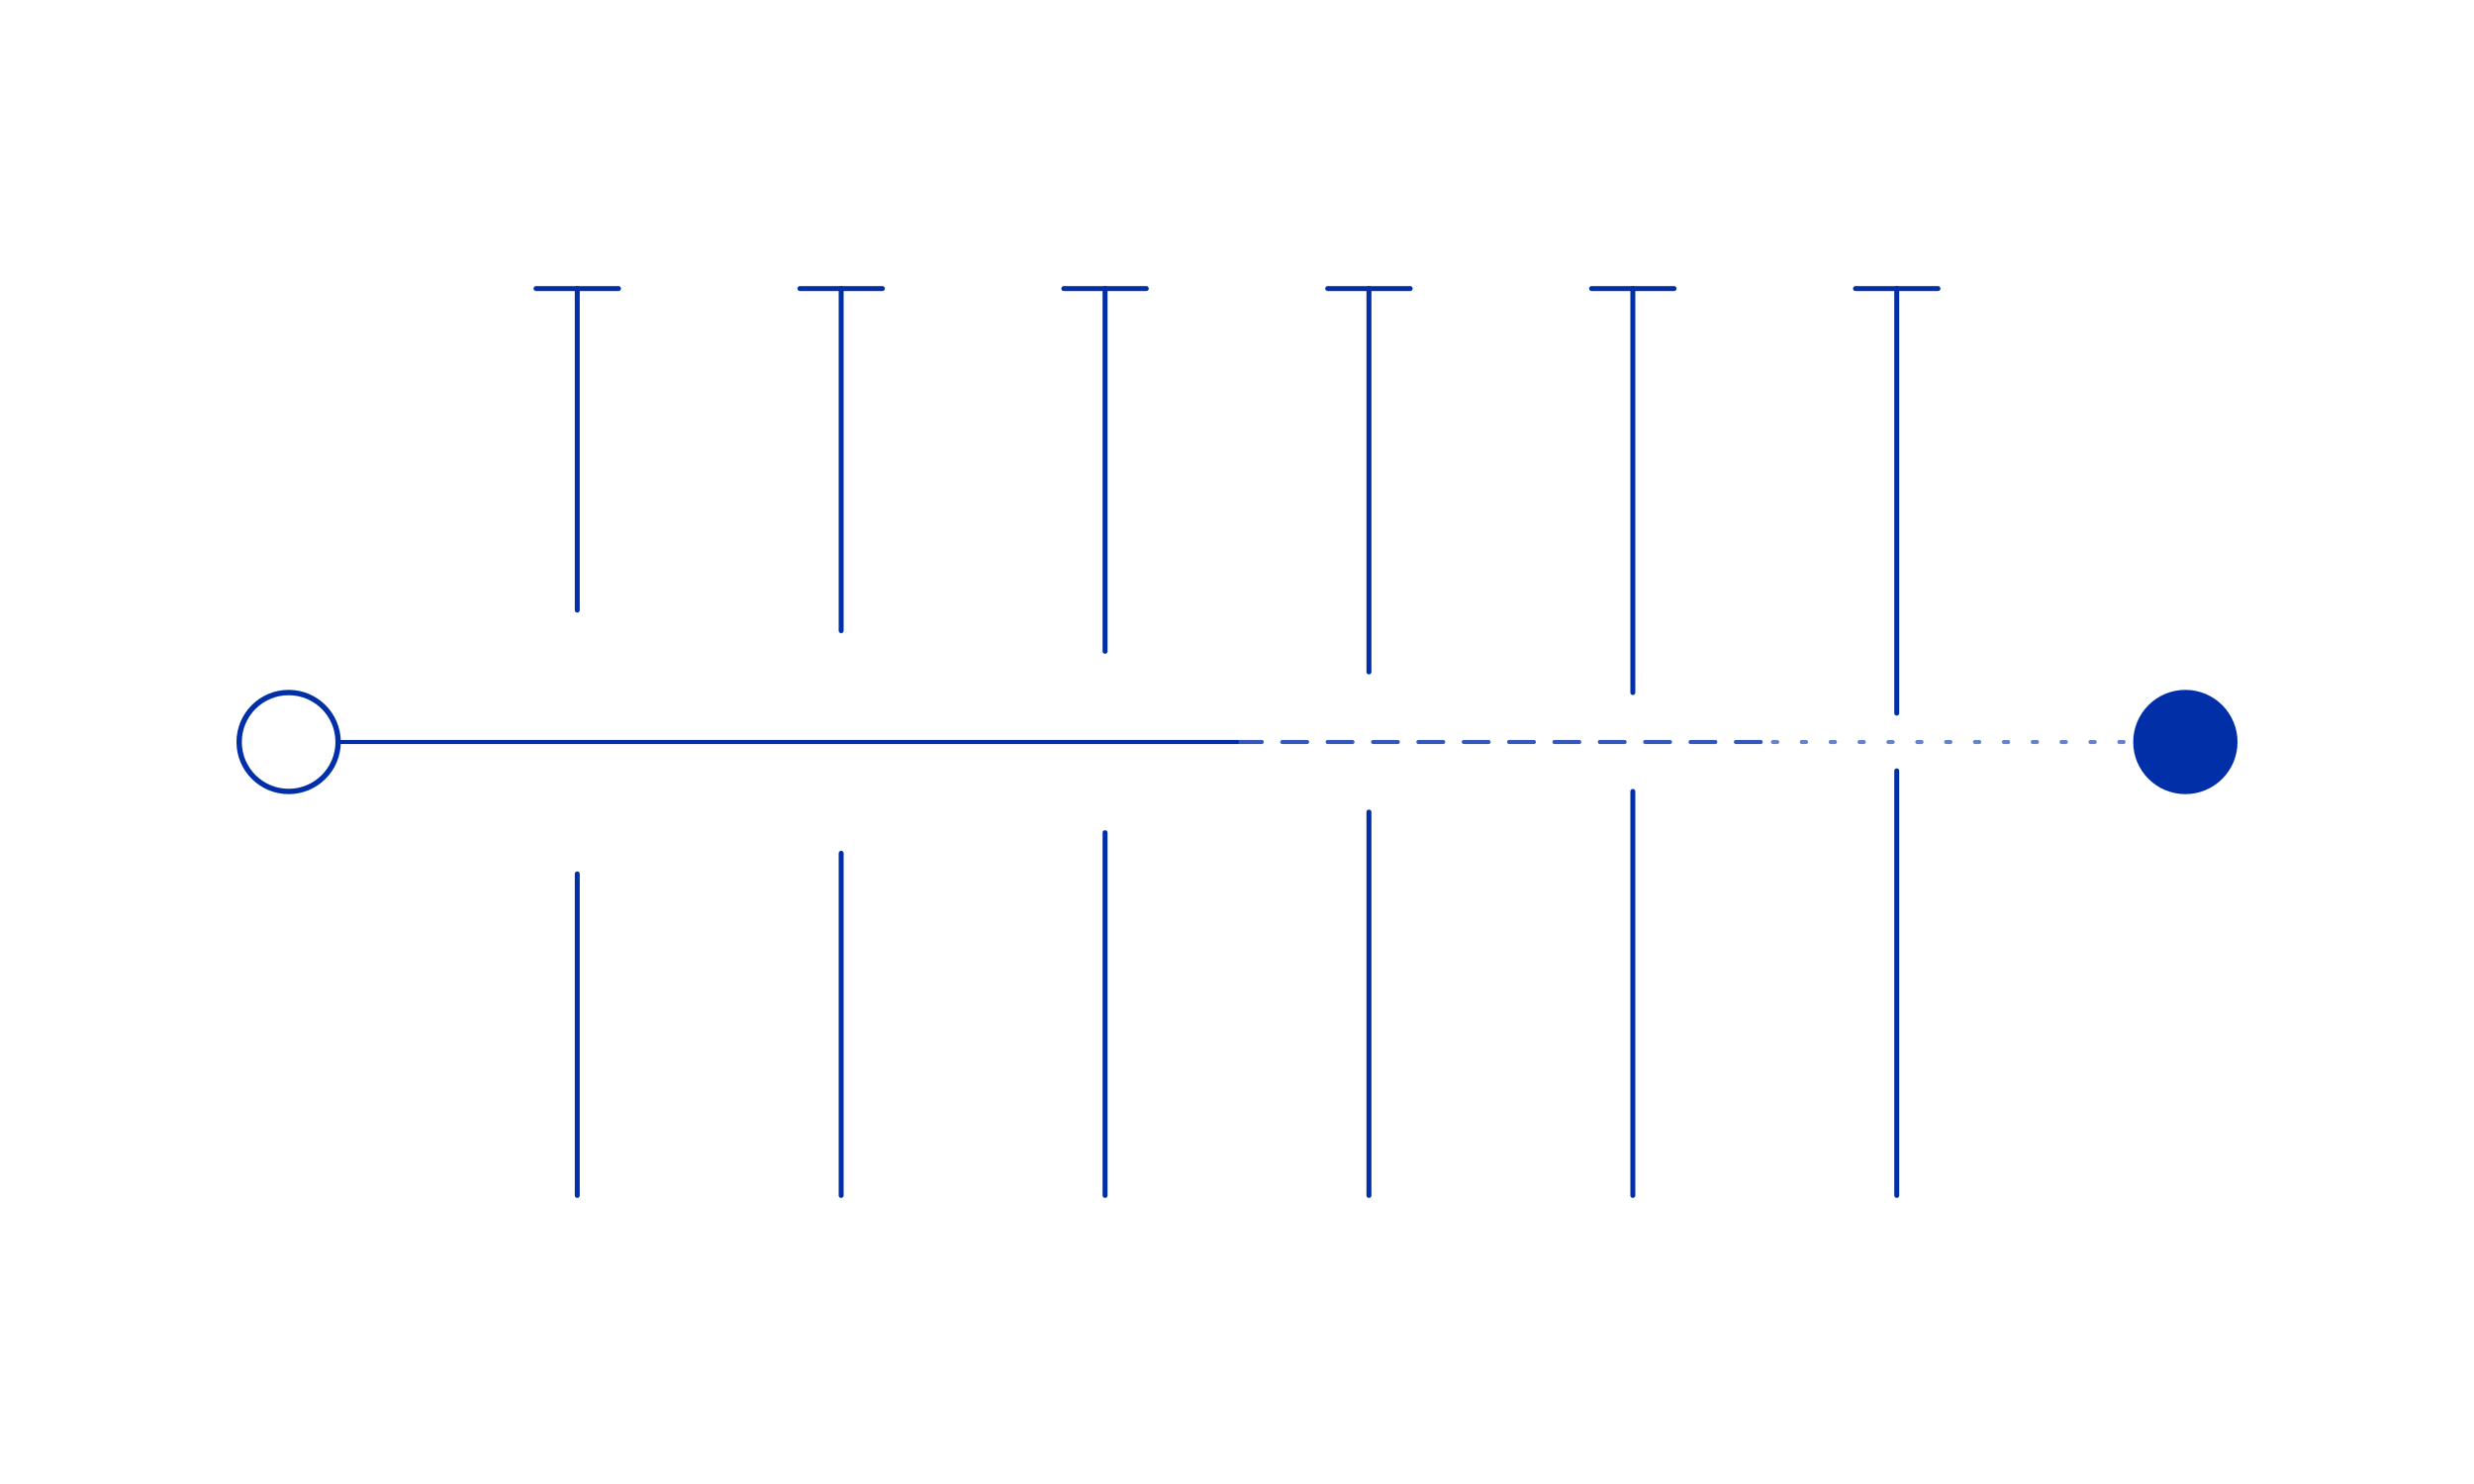
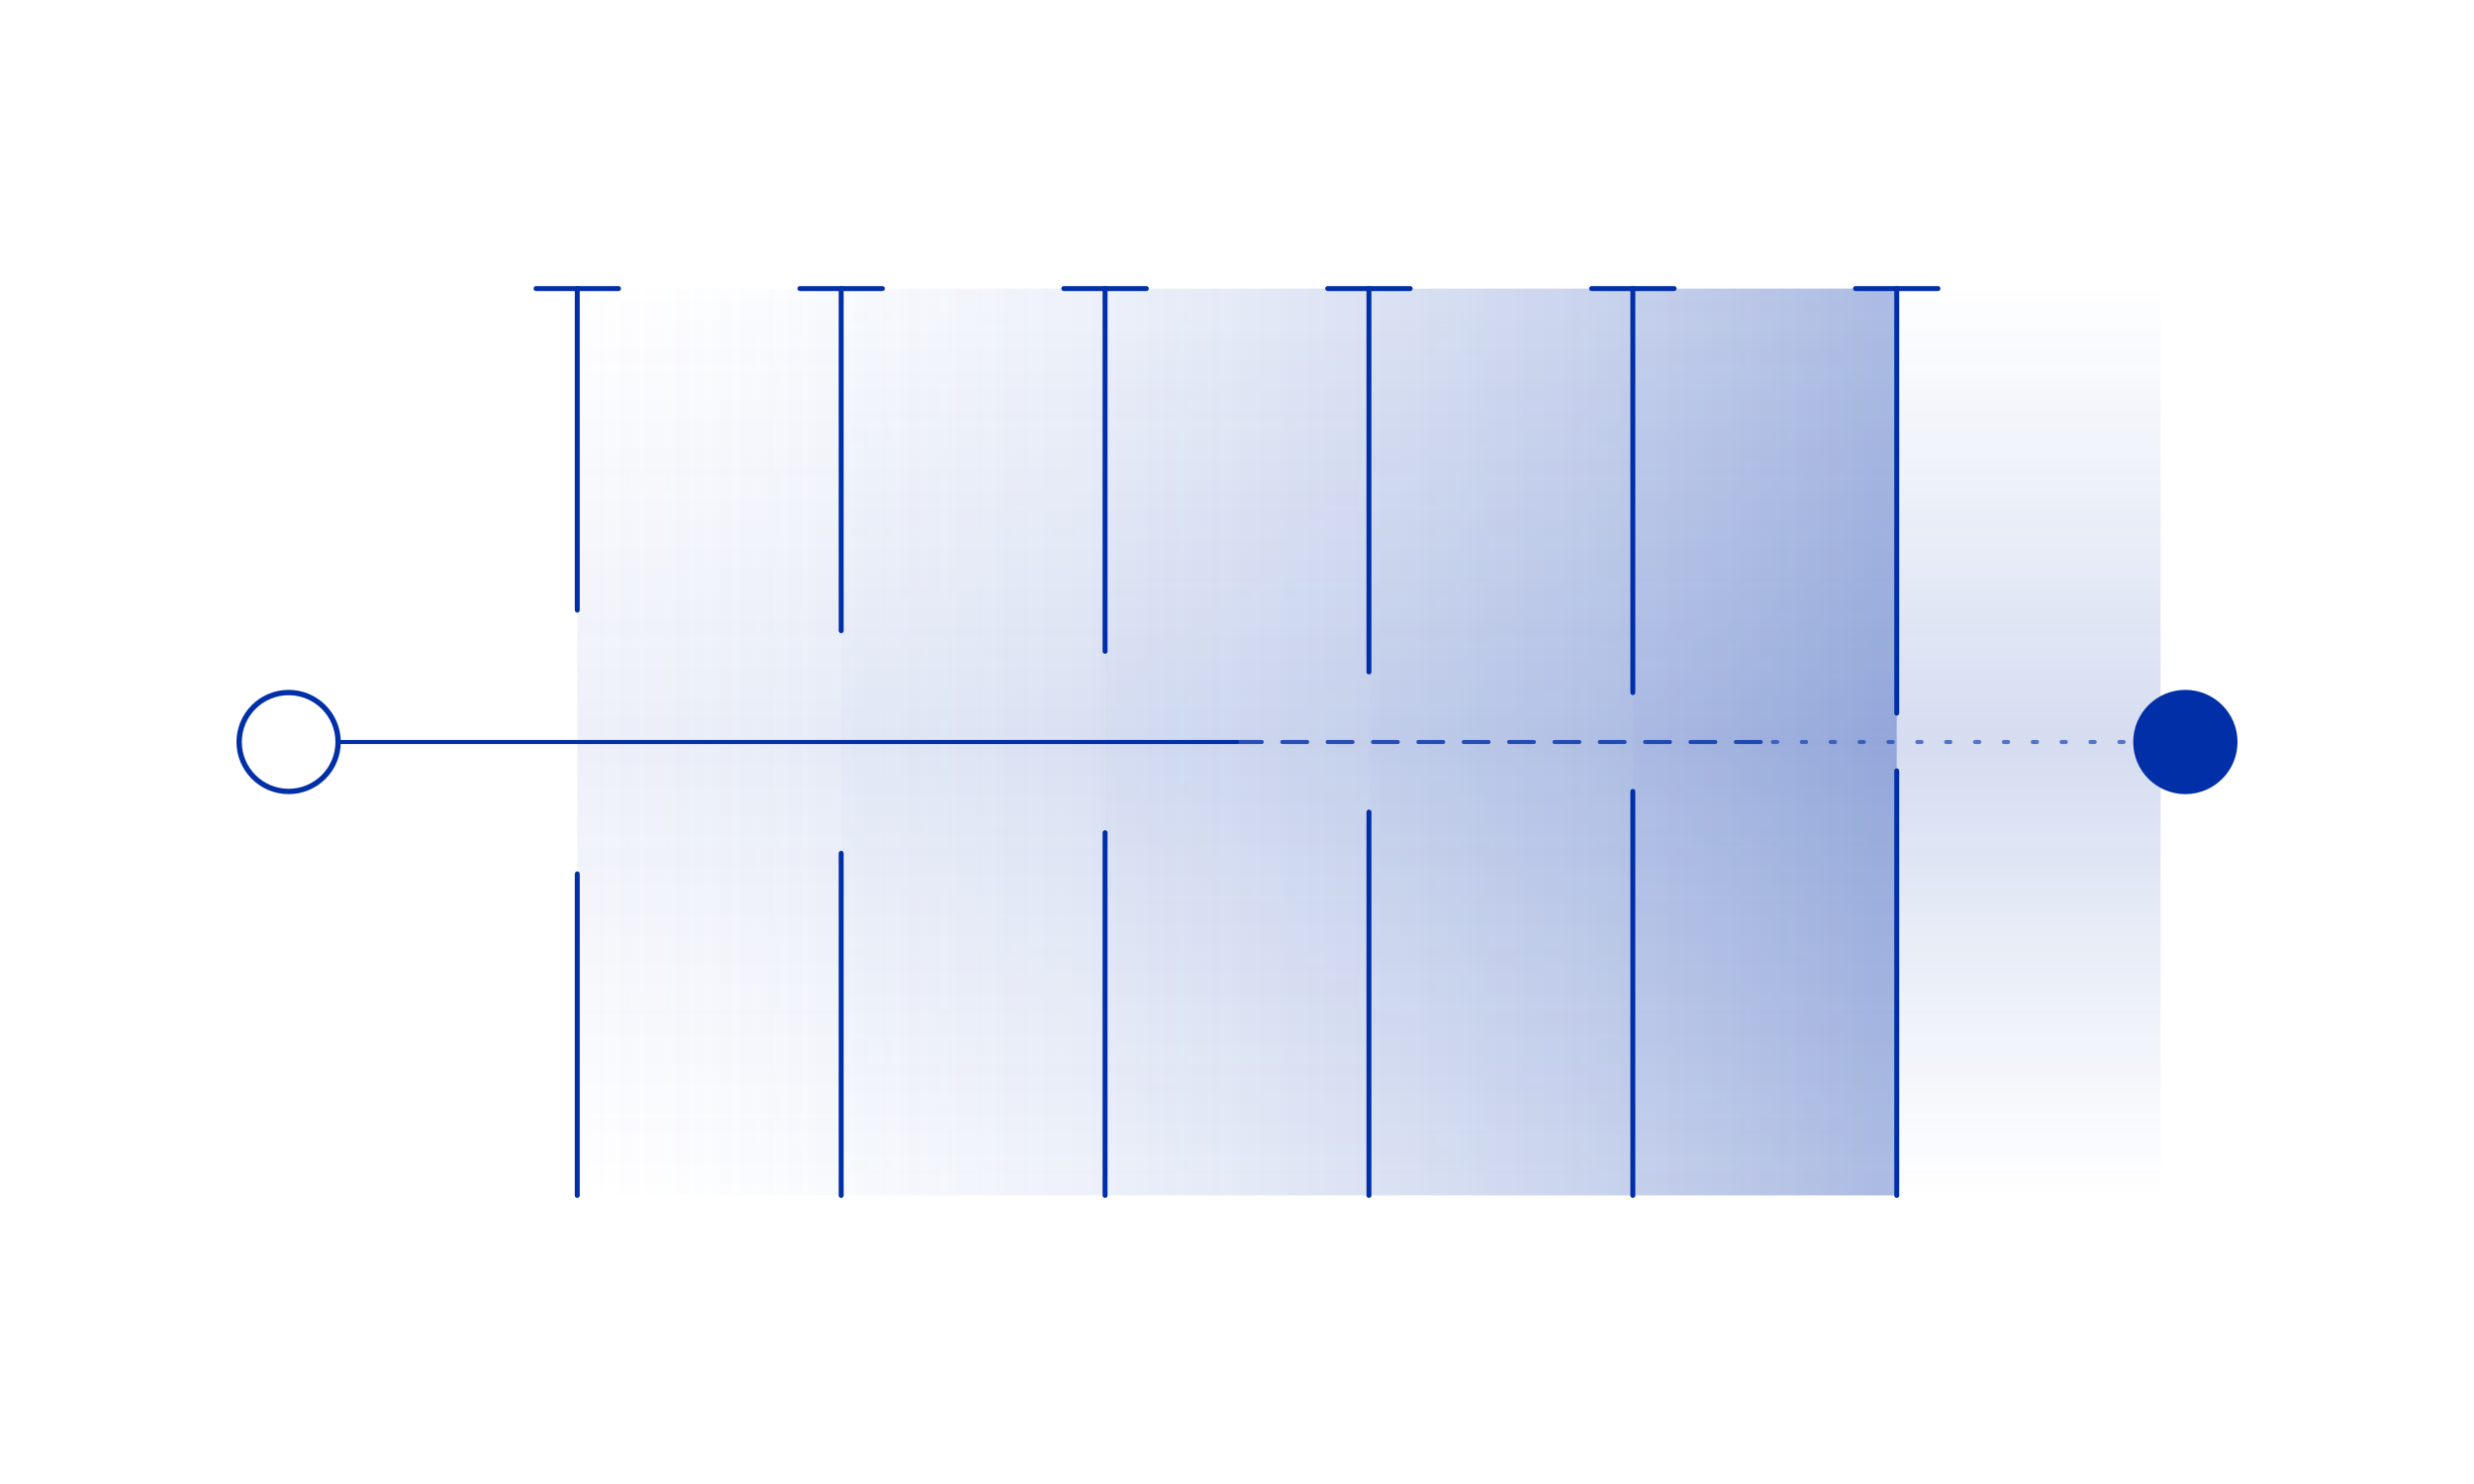
<svg xmlns="http://www.w3.org/2000/svg" viewBox="0 0 600 360" aria-hidden="true">
  <defs>
    <clipPath id="frame">
      <rect width="600" height="360" />
    </clipPath>
+     <linearGradient id="g1" x1="0" y1="0" x2="1" y2="0">
+       <stop offset="0" stop-color="#C9D6F4" stop-opacity="0.0" />
+       <stop offset="1" stop-color="#002FA7" stop-opacity="0.55" />
+     </linearGradient>
+     <linearGradient id="g2" x1="0" y1="0" x2="0" y2="1">
+       <stop offset="0" stop-color="#002FA7" stop-opacity="0.0" />
+       <stop offset="0.5" stop-color="#002FA7" stop-opacity="0.18" />
+       <stop offset="1" stop-color="#002FA7" stop-opacity="0.0" />
+     </linearGradient>
  </defs>
  <rect width="600" height="360" fill="#fff" />
+   <rect x="140" y="70" width="320" height="220" fill="url(#g1)" opacity="0.6" />
+   <rect x="140" y="70" width="64" height="220" fill="url(#g2)" opacity="0.4" />
+   <rect x="204" y="70" width="64" height="220" fill="url(#g2)" opacity="0.5" />
+   <rect x="268" y="70" width="64" height="220" fill="url(#g2)" opacity="0.6" />
+   <rect x="332" y="70" width="64" height="220" fill="url(#g2)" opacity="0.7" />
+   <rect x="396" y="70" width="64" height="220" fill="url(#g2)" opacity="0.8" />
+   <rect x="460" y="70" width="64" height="220" fill="url(#g2)" opacity="0.9" />
  <circle cx="70.0" cy="180.0" r="12.0" fill="none" stroke="#002FA7" stroke-width="1.3" stroke-opacity="1.0" />
  <circle cx="530.0" cy="180.0" r="12.0" fill="#002FA7" stroke="#002FA7" stroke-width="1.3" stroke-opacity="1.0" />
  <polyline points="140.0,70.0 140.0,148.0" fill="none" stroke="#002FA7" stroke-width="1.2" stroke-opacity="1.0" stroke-linecap="round" stroke-linejoin="round" />
  <polyline points="140.0,212.0 140.0,290.0" fill="none" stroke="#002FA7" stroke-width="1.2" stroke-opacity="1.0" stroke-linecap="round" stroke-linejoin="round" />
  <polyline points="130.0,70.0 150.0,70.0" fill="none" stroke="#002FA7" stroke-width="1.2" stroke-opacity="1.0" stroke-linecap="round" stroke-linejoin="round" />
  <polyline points="204.0,70.0 204.0,153.0" fill="none" stroke="#002FA7" stroke-width="1.2" stroke-opacity="1.0" stroke-linecap="round" stroke-linejoin="round" />
  <polyline points="204.0,207.0 204.0,290.0" fill="none" stroke="#002FA7" stroke-width="1.2" stroke-opacity="1.0" stroke-linecap="round" stroke-linejoin="round" />
  <polyline points="194.0,70.0 214.0,70.0" fill="none" stroke="#002FA7" stroke-width="1.2" stroke-opacity="1.0" stroke-linecap="round" stroke-linejoin="round" />
  <polyline points="268.0,70.0 268.0,158.0" fill="none" stroke="#002FA7" stroke-width="1.2" stroke-opacity="1.0" stroke-linecap="round" stroke-linejoin="round" />
  <polyline points="268.0,202.0 268.0,290.0" fill="none" stroke="#002FA7" stroke-width="1.2" stroke-opacity="1.0" stroke-linecap="round" stroke-linejoin="round" />
  <polyline points="258.0,70.0 278.0,70.0" fill="none" stroke="#002FA7" stroke-width="1.2" stroke-opacity="1.0" stroke-linecap="round" stroke-linejoin="round" />
  <polyline points="332.0,70.0 332.0,163.0" fill="none" stroke="#002FA7" stroke-width="1.2" stroke-opacity="1.0" stroke-linecap="round" stroke-linejoin="round" />
  <polyline points="332.0,197.0 332.0,290.0" fill="none" stroke="#002FA7" stroke-width="1.2" stroke-opacity="1.0" stroke-linecap="round" stroke-linejoin="round" />
  <polyline points="322.0,70.0 342.0,70.0" fill="none" stroke="#002FA7" stroke-width="1.2" stroke-opacity="1.0" stroke-linecap="round" stroke-linejoin="round" />
  <polyline points="396.0,70.0 396.0,168.0" fill="none" stroke="#002FA7" stroke-width="1.2" stroke-opacity="1.0" stroke-linecap="round" stroke-linejoin="round" />
  <polyline points="396.0,192.0 396.0,290.0" fill="none" stroke="#002FA7" stroke-width="1.2" stroke-opacity="1.0" stroke-linecap="round" stroke-linejoin="round" />
  <polyline points="386.0,70.0 406.0,70.0" fill="none" stroke="#002FA7" stroke-width="1.2" stroke-opacity="1.0" stroke-linecap="round" stroke-linejoin="round" />
  <polyline points="460.0,70.0 460.0,173.0" fill="none" stroke="#002FA7" stroke-width="1.2" stroke-opacity="1.0" stroke-linecap="round" stroke-linejoin="round" />
  <polyline points="460.0,187.0 460.0,290.0" fill="none" stroke="#002FA7" stroke-width="1.2" stroke-opacity="1.0" stroke-linecap="round" stroke-linejoin="round" />
  <polyline points="450.0,70.0 470.0,70.0" fill="none" stroke="#002FA7" stroke-width="1.2" stroke-opacity="1.0" stroke-linecap="round" stroke-linejoin="round" />
  <polyline points="82.0,180.0 300.0,180.0" fill="none" stroke="#002FA7" stroke-width="1.0" stroke-opacity="1.0" stroke-linecap="round" stroke-linejoin="round" />
  <polyline points="300.0,180.0 430.0,180.0" fill="none" stroke="#002FA7" stroke-width="1.0" stroke-opacity="0.8" stroke-linecap="round" stroke-linejoin="round" stroke-dasharray="6 5" />
  <polyline points="430.0,180.0 518.0,180.0" fill="none" stroke="#002FA7" stroke-width="1.0" stroke-opacity="0.6" stroke-linecap="round" stroke-linejoin="round" stroke-dasharray="1 6" />
</svg>
